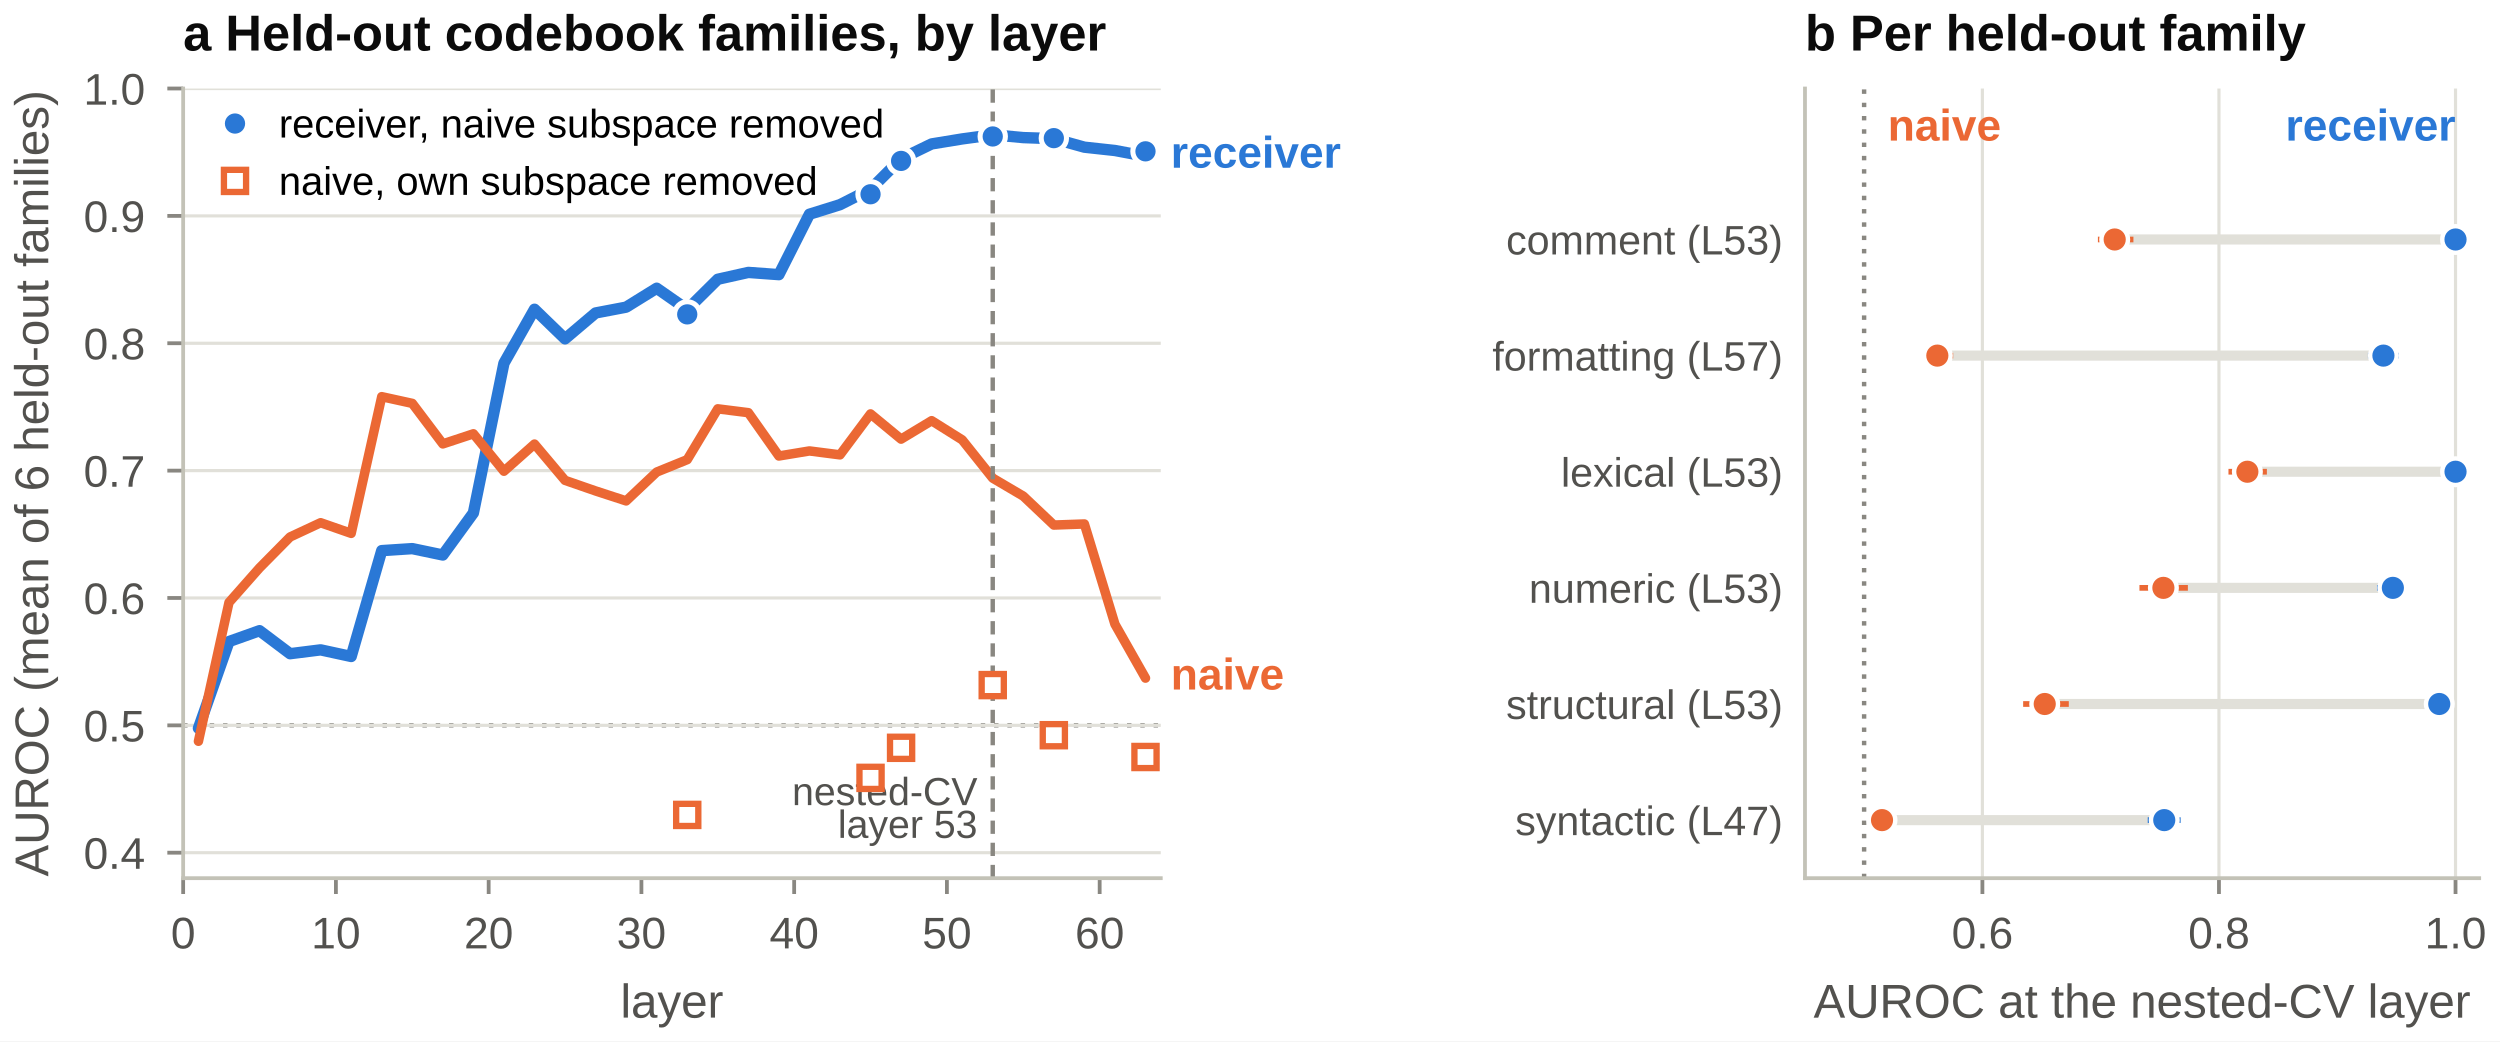
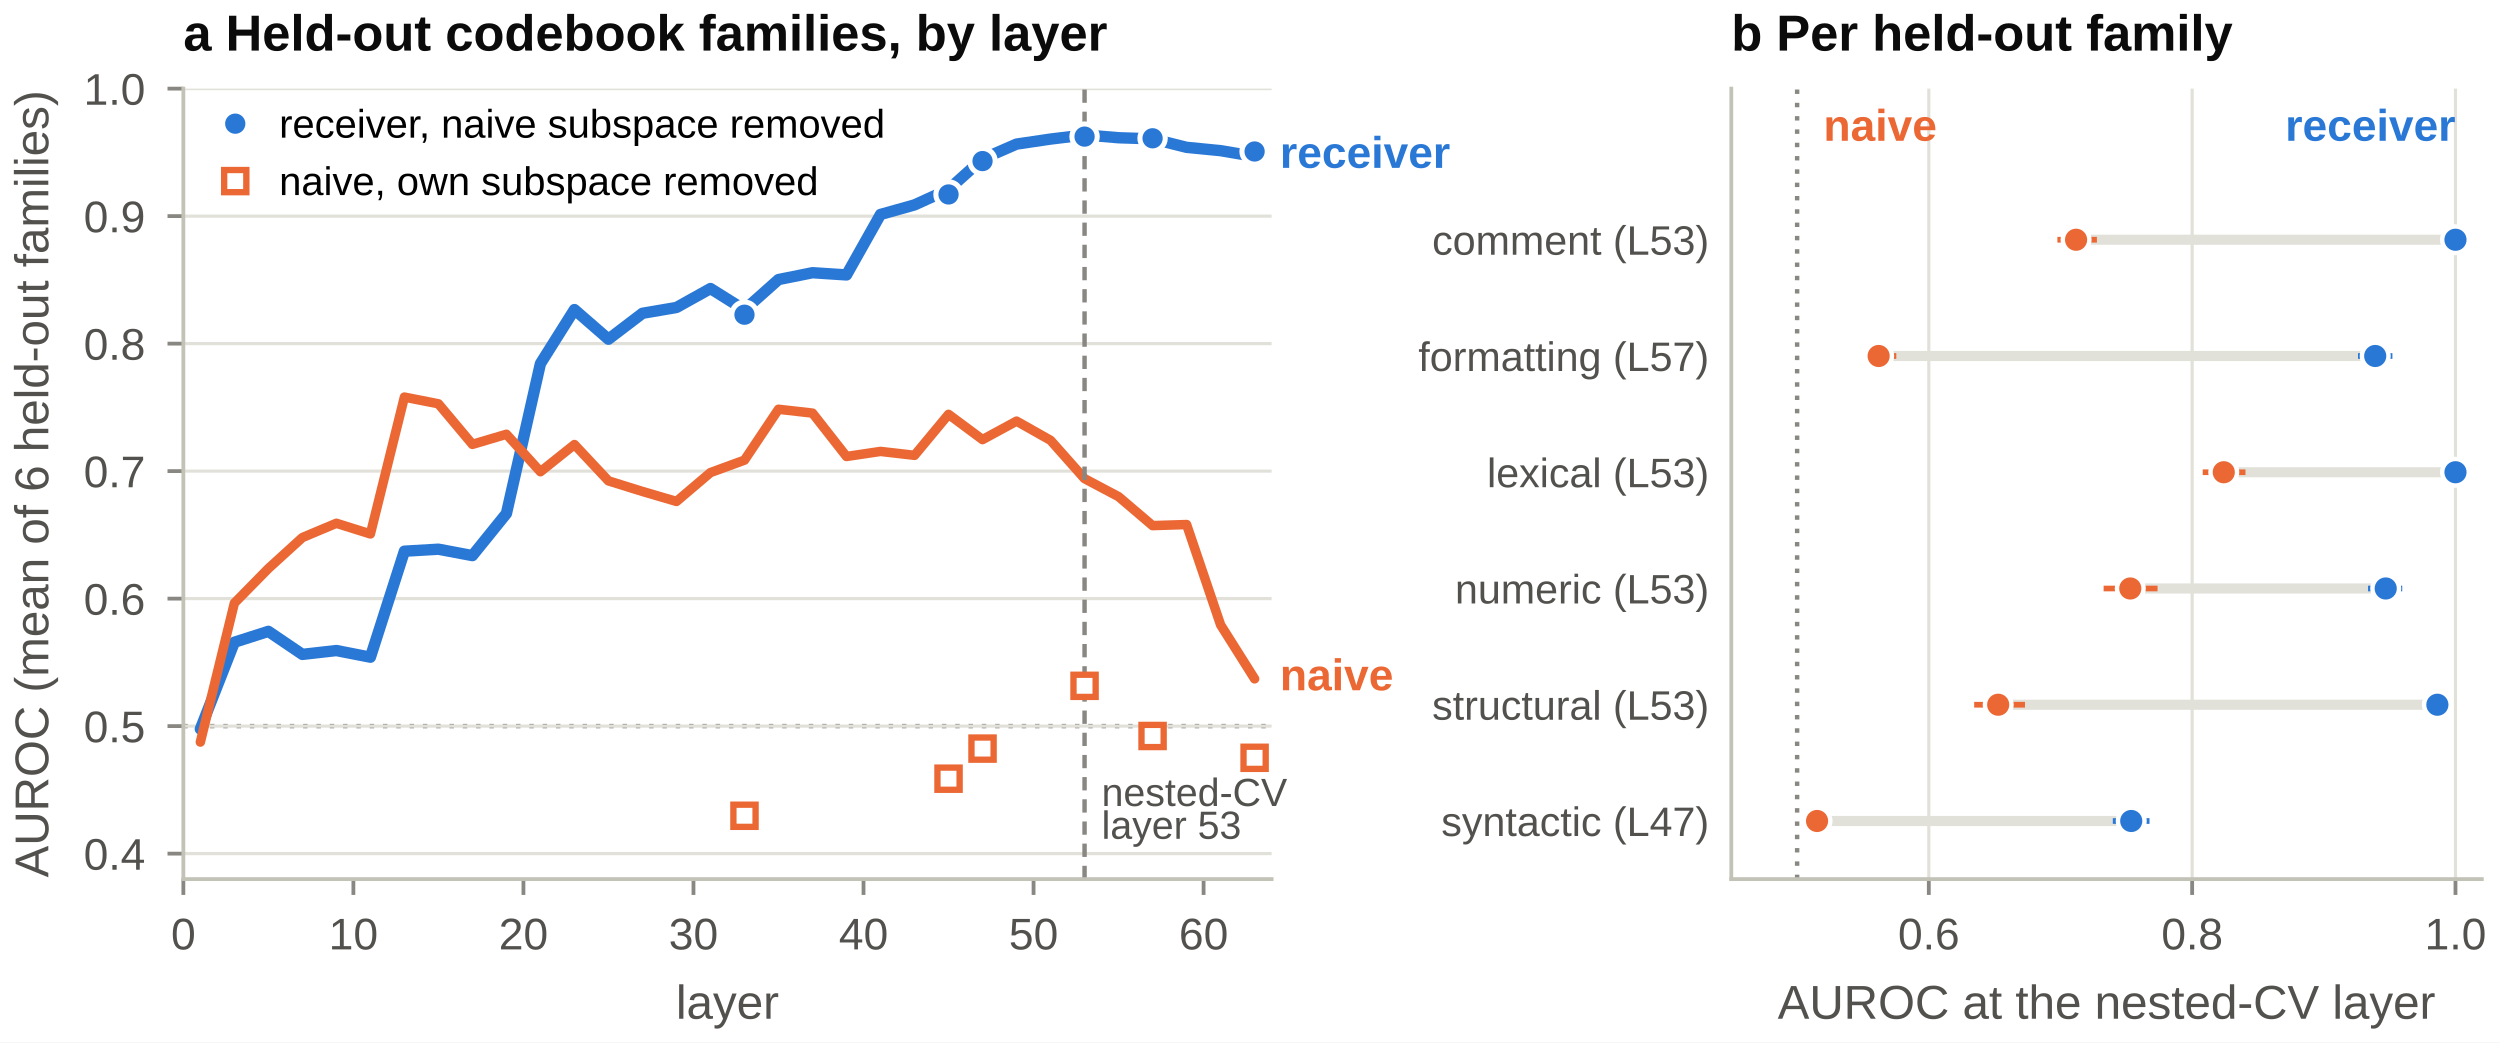
- <svg xmlns="http://www.w3.org/2000/svg" xmlns:xlink="http://www.w3.org/1999/xlink" width="394.921pt" height="164.497pt" viewBox="0 0 394.921 164.497" version="1.1">
+ <svg xmlns="http://www.w3.org/2000/svg" xmlns:xlink="http://www.w3.org/1999/xlink" width="394.502pt" height="164.497pt" viewBox="0 0 394.502 164.497" version="1.1">
  <defs>
    <style type="text/css">*{stroke-linejoin: round; stroke-linecap: butt}</style>
  </defs>
  <g id="figure_1">
    <g id="patch_1">
-       <path d="M -0 164.497  L 394.921 164.497  L 394.921 0  L -0 0  z " style="fill: #ffffff" />
+       <path d="M -0 164.497  L 394.502 164.497  L 394.502 0  L -0 0  z " style="fill: #ffffff" />
    </g>
    <g id="axes_1">
      <g id="patch_2">
-         <path d="M 28.933 138.724  L 183.364 138.724  L 183.364 13.984  L 28.933 13.984  z " style="fill: #ffffff" />
+         <path d="M 28.933 138.724  L 200.66 138.724  L 200.66 13.984  L 28.933 13.984  z " style="fill: #ffffff" />
      </g>
      <g id="line2d_1">
-         <path d="M 28.933 114.581  L 183.364 114.581  " clip-path="url(#p60ae2bd93c)" style="fill: none; stroke-dasharray: 0.7,1.4; stroke-dashoffset: 0; stroke: #898781; stroke-width: 0.7" />
+         <path d="M 28.933 114.581  L 200.66 114.581  " clip-path="url(#pff9b5a82ab)" style="fill: none; stroke-dasharray: 0.7,1.4; stroke-dashoffset: 0; stroke: #898781; stroke-width: 0.7" />
      </g>
      <g id="matplotlib.axis_1">
        <g id="xtick_1">
          <g id="line2d_2">
            <defs>
              <path id="mab112737f5" d="M 0 0  L 0 2.5  " style="stroke: #898781; stroke-width: 0.6" />
            </defs>
            <g>
              <use xlink:href="#mab112737f5" x="28.933" y="138.724" style="fill: #898781; stroke: #898781; stroke-width: 0.6" />
            </g>
          </g>
          <g id="text_1">
            <text style="font-size: 7px; font-family: 'Arial'; text-anchor: middle; fill: #52514e" x="28.933" y="149.82" transform="rotate(-0 28.93297 149.8204)">0</text>
          </g>
        </g>
        <g id="xtick_2">
          <g id="line2d_3">
            <g>
-               <use xlink:href="#mab112737f5" x="53.063" y="138.724" style="fill: #898781; stroke: #898781; stroke-width: 0.6" />
+               <use xlink:href="#mab112737f5" x="55.765" y="138.724" style="fill: #898781; stroke: #898781; stroke-width: 0.6" />
            </g>
          </g>
          <g id="text_2">
-             <text style="font-size: 7px; font-family: 'Arial'; text-anchor: middle; fill: #52514e" x="53.063" y="149.82" transform="rotate(-0 53.06282 149.8204)">10</text>
+             <text style="font-size: 7px; font-family: 'Arial'; text-anchor: middle; fill: #52514e" x="55.765" y="149.82" transform="rotate(-0 55.76537 149.8204)">10</text>
          </g>
        </g>
        <g id="xtick_3">
          <g id="line2d_4">
            <g>
-               <use xlink:href="#mab112737f5" x="77.193" y="138.724" style="fill: #898781; stroke: #898781; stroke-width: 0.6" />
+               <use xlink:href="#mab112737f5" x="82.598" y="138.724" style="fill: #898781; stroke: #898781; stroke-width: 0.6" />
            </g>
          </g>
          <g id="text_3">
-             <text style="font-size: 7px; font-family: 'Arial'; text-anchor: middle; fill: #52514e" x="77.193" y="149.82" transform="rotate(-0 77.19268 149.8204)">20</text>
+             <text style="font-size: 7px; font-family: 'Arial'; text-anchor: middle; fill: #52514e" x="82.598" y="149.82" transform="rotate(-0 82.59776 149.8204)">20</text>
          </g>
        </g>
        <g id="xtick_4">
          <g id="line2d_5">
            <g>
-               <use xlink:href="#mab112737f5" x="101.323" y="138.724" style="fill: #898781; stroke: #898781; stroke-width: 0.6" />
+               <use xlink:href="#mab112737f5" x="109.43" y="138.724" style="fill: #898781; stroke: #898781; stroke-width: 0.6" />
            </g>
          </g>
          <g id="text_4">
-             <text style="font-size: 7px; font-family: 'Arial'; text-anchor: middle; fill: #52514e" x="101.323" y="149.82" transform="rotate(-0 101.3225 149.8204)">30</text>
+             <text style="font-size: 7px; font-family: 'Arial'; text-anchor: middle; fill: #52514e" x="109.43" y="149.82" transform="rotate(-0 109.4302 149.8204)">30</text>
          </g>
        </g>
        <g id="xtick_5">
          <g id="line2d_6">
            <g>
-               <use xlink:href="#mab112737f5" x="125.452" y="138.724" style="fill: #898781; stroke: #898781; stroke-width: 0.6" />
+               <use xlink:href="#mab112737f5" x="136.263" y="138.724" style="fill: #898781; stroke: #898781; stroke-width: 0.6" />
            </g>
          </g>
          <g id="text_5">
-             <text style="font-size: 7px; font-family: 'Arial'; text-anchor: middle; fill: #52514e" x="125.452" y="149.82" transform="rotate(-0 125.4524 149.8204)">40</text>
+             <text style="font-size: 7px; font-family: 'Arial'; text-anchor: middle; fill: #52514e" x="136.263" y="149.82" transform="rotate(-0 136.2626 149.8204)">40</text>
          </g>
        </g>
        <g id="xtick_6">
          <g id="line2d_7">
            <g>
-               <use xlink:href="#mab112737f5" x="149.582" y="138.724" style="fill: #898781; stroke: #898781; stroke-width: 0.6" />
+               <use xlink:href="#mab112737f5" x="163.095" y="138.724" style="fill: #898781; stroke: #898781; stroke-width: 0.6" />
            </g>
          </g>
          <g id="text_6">
-             <text style="font-size: 7px; font-family: 'Arial'; text-anchor: middle; fill: #52514e" x="149.582" y="149.82" transform="rotate(-0 149.5822 149.8204)">50</text>
+             <text style="font-size: 7px; font-family: 'Arial'; text-anchor: middle; fill: #52514e" x="163.095" y="149.82" transform="rotate(-0 163.095 149.8204)">50</text>
          </g>
        </g>
        <g id="xtick_7">
          <g id="line2d_8">
            <g>
-               <use xlink:href="#mab112737f5" x="173.712" y="138.724" style="fill: #898781; stroke: #898781; stroke-width: 0.6" />
+               <use xlink:href="#mab112737f5" x="189.927" y="138.724" style="fill: #898781; stroke: #898781; stroke-width: 0.6" />
            </g>
          </g>
          <g id="text_7">
-             <text style="font-size: 7px; font-family: 'Arial'; text-anchor: middle; fill: #52514e" x="173.712" y="149.82" transform="rotate(-0 173.7121 149.8204)">60</text>
+             <text style="font-size: 7px; font-family: 'Arial'; text-anchor: middle; fill: #52514e" x="189.927" y="149.82" transform="rotate(-0 189.9274 149.8204)">60</text>
          </g>
        </g>
        <g id="text_8">
-           <text style="font-size: 7.5px; font-family: 'Arial'; text-anchor: middle; fill: #52514e" x="106.149" y="160.754" transform="rotate(-0 106.1485 160.7538)">layer</text>
+           <text style="font-size: 7.5px; font-family: 'Arial'; text-anchor: middle; fill: #52514e" x="114.797" y="160.754" transform="rotate(-0 114.7966 160.7538)">layer</text>
        </g>
      </g>
      <g id="matplotlib.axis_2">
        <g id="ytick_1">
          <g id="line2d_9">
-             <path d="M 28.933 134.7  L 183.364 134.7  " clip-path="url(#p60ae2bd93c)" style="fill: none; stroke: #e1e0d9; stroke-width: 0.5; stroke-linecap: round" />
+             <path d="M 28.933 134.7  L 200.66 134.7  " clip-path="url(#pff9b5a82ab)" style="fill: none; stroke: #e1e0d9; stroke-width: 0.5; stroke-linecap: round" />
          </g>
          <g id="line2d_10">
            <defs>
              <path id="medb2f1fa57" d="M 0 0  L -2.5 0  " style="stroke: #898781; stroke-width: 0.6" />
            </defs>
            <g>
              <use xlink:href="#medb2f1fa57" x="28.933" y="134.7" style="fill: #898781; stroke: #898781; stroke-width: 0.6" />
            </g>
          </g>
          <g id="text_9">
            <text style="font-size: 7px; font-family: 'Arial'; text-anchor: end; fill: #52514e" x="22.933" y="137.248" transform="rotate(-0 22.93297 137.2484)">0.4</text>
          </g>
        </g>
        <g id="ytick_2">
          <g id="line2d_11">
-             <path d="M 28.933 114.581  L 183.364 114.581  " clip-path="url(#p60ae2bd93c)" style="fill: none; stroke: #e1e0d9; stroke-width: 0.5; stroke-linecap: round" />
+             <path d="M 28.933 114.581  L 200.66 114.581  " clip-path="url(#pff9b5a82ab)" style="fill: none; stroke: #e1e0d9; stroke-width: 0.5; stroke-linecap: round" />
          </g>
          <g id="line2d_12">
            <g>
              <use xlink:href="#medb2f1fa57" x="28.933" y="114.581" style="fill: #898781; stroke: #898781; stroke-width: 0.6" />
            </g>
          </g>
          <g id="text_10">
            <text style="font-size: 7px; font-family: 'Arial'; text-anchor: end; fill: #52514e" x="22.933" y="117.129" transform="rotate(-0 22.93297 117.1291)">0.5</text>
          </g>
        </g>
        <g id="ytick_3">
          <g id="line2d_13">
-             <path d="M 28.933 94.462  L 183.364 94.462  " clip-path="url(#p60ae2bd93c)" style="fill: none; stroke: #e1e0d9; stroke-width: 0.5; stroke-linecap: round" />
+             <path d="M 28.933 94.462  L 200.66 94.462  " clip-path="url(#pff9b5a82ab)" style="fill: none; stroke: #e1e0d9; stroke-width: 0.5; stroke-linecap: round" />
          </g>
          <g id="line2d_14">
            <g>
              <use xlink:href="#medb2f1fa57" x="28.933" y="94.462" style="fill: #898781; stroke: #898781; stroke-width: 0.6" />
            </g>
          </g>
          <g id="text_11">
            <text style="font-size: 7px; font-family: 'Arial'; text-anchor: end; fill: #52514e" x="22.933" y="97.01" transform="rotate(-0 22.93297 97.00973)">0.6</text>
          </g>
        </g>
        <g id="ytick_4">
          <g id="line2d_15">
-             <path d="M 28.933 74.342  L 183.364 74.342  " clip-path="url(#p60ae2bd93c)" style="fill: none; stroke: #e1e0d9; stroke-width: 0.5; stroke-linecap: round" />
+             <path d="M 28.933 74.342  L 200.66 74.342  " clip-path="url(#pff9b5a82ab)" style="fill: none; stroke: #e1e0d9; stroke-width: 0.5; stroke-linecap: round" />
          </g>
          <g id="line2d_16">
            <g>
              <use xlink:href="#medb2f1fa57" x="28.933" y="74.342" style="fill: #898781; stroke: #898781; stroke-width: 0.6" />
            </g>
          </g>
          <g id="text_12">
            <text style="font-size: 7px; font-family: 'Arial'; text-anchor: end; fill: #52514e" x="22.933" y="76.89" transform="rotate(-0 22.93297 76.89038)">0.7</text>
          </g>
        </g>
        <g id="ytick_5">
          <g id="line2d_17">
-             <path d="M 28.933 54.223  L 183.364 54.223  " clip-path="url(#p60ae2bd93c)" style="fill: none; stroke: #e1e0d9; stroke-width: 0.5; stroke-linecap: round" />
+             <path d="M 28.933 54.223  L 200.66 54.223  " clip-path="url(#pff9b5a82ab)" style="fill: none; stroke: #e1e0d9; stroke-width: 0.5; stroke-linecap: round" />
          </g>
          <g id="line2d_18">
            <g>
              <use xlink:href="#medb2f1fa57" x="28.933" y="54.223" style="fill: #898781; stroke: #898781; stroke-width: 0.6" />
            </g>
          </g>
          <g id="text_13">
            <text style="font-size: 7px; font-family: 'Arial'; text-anchor: end; fill: #52514e" x="22.933" y="56.771" transform="rotate(-0 22.93297 56.77102)">0.8</text>
          </g>
        </g>
        <g id="ytick_6">
          <g id="line2d_19">
-             <path d="M 28.933 34.104  L 183.364 34.104  " clip-path="url(#p60ae2bd93c)" style="fill: none; stroke: #e1e0d9; stroke-width: 0.5; stroke-linecap: round" />
+             <path d="M 28.933 34.104  L 200.66 34.104  " clip-path="url(#pff9b5a82ab)" style="fill: none; stroke: #e1e0d9; stroke-width: 0.5; stroke-linecap: round" />
          </g>
          <g id="line2d_20">
            <g>
              <use xlink:href="#medb2f1fa57" x="28.933" y="34.104" style="fill: #898781; stroke: #898781; stroke-width: 0.6" />
            </g>
          </g>
          <g id="text_14">
            <text style="font-size: 7px; font-family: 'Arial'; text-anchor: end; fill: #52514e" x="22.933" y="36.652" transform="rotate(-0 22.93297 36.65167)">0.9</text>
          </g>
        </g>
        <g id="ytick_7">
          <g id="line2d_21">
-             <path d="M 28.933 13.984  L 183.364 13.984  " clip-path="url(#p60ae2bd93c)" style="fill: none; stroke: #e1e0d9; stroke-width: 0.5; stroke-linecap: round" />
+             <path d="M 28.933 13.984  L 200.66 13.984  " clip-path="url(#pff9b5a82ab)" style="fill: none; stroke: #e1e0d9; stroke-width: 0.5; stroke-linecap: round" />
          </g>
          <g id="line2d_22">
            <g>
              <use xlink:href="#medb2f1fa57" x="28.933" y="13.984" style="fill: #898781; stroke: #898781; stroke-width: 0.6" />
            </g>
          </g>
          <g id="text_15">
            <text style="font-size: 7px; font-family: 'Arial'; text-anchor: end; fill: #52514e" x="22.933" y="16.532" transform="rotate(-0 22.93297 16.53231)">1.0</text>
          </g>
        </g>
        <g id="text_16">
          <text style="font-size: 7.5px; font-family: 'Arial'; text-anchor: middle; fill: #52514e" x="7.624" y="76.354" transform="rotate(-90 7.624453 76.35422)">AUROC (mean of 6 held-out families)</text>
        </g>
      </g>
      <g id="line2d_23">
-         <path d="M 31.346 115.038  L 36.172 101.346  L 40.998 99.629  L 45.824 103.263  L 50.65 102.657  L 55.476 103.704  L 60.302 86.98  L 65.128 86.665  L 69.954 87.674  L 74.78 81.033  L 79.606 57.379  L 84.432 48.853  L 89.258 53.525  L 94.084 49.438  L 98.91 48.52  L 103.736 45.531  L 108.561 48.892  L 113.387 44.114  L 118.213 43.034  L 123.039 43.384  L 127.865 33.841  L 132.691 32.333  L 137.517 29.889  L 142.343 25.077  L 147.169 22.736  L 151.995 21.945  L 156.821 21.292  L 161.647 21.737  L 166.473 21.909  L 171.299 23.25  L 176.125 23.775  L 180.951 24.682  " clip-path="url(#p60ae2bd93c)" style="fill: none; stroke: #2a78d6; stroke-width: 1.8; stroke-linecap: round" />
+         <path d="M 31.616 115.038  L 36.983 101.346  L 42.349 99.629  L 47.716 103.263  L 53.082 102.657  L 58.449 103.704  L 63.815 86.98  L 69.182 86.665  L 74.548 87.674  L 79.915 81.033  L 85.281 57.379  L 90.647 48.853  L 96.014 53.525  L 101.38 49.438  L 106.747 48.52  L 112.113 45.531  L 117.48 48.892  L 122.846 44.114  L 128.213 43.034  L 133.579 43.384  L 138.946 33.841  L 144.312 32.333  L 149.679 29.889  L 155.045 25.077  L 160.412 22.736  L 165.778 21.945  L 171.145 21.292  L 176.511 21.737  L 181.878 21.909  L 187.244 23.25  L 192.611 23.775  L 197.977 24.682  " clip-path="url(#pff9b5a82ab)" style="fill: none; stroke: #2a78d6; stroke-width: 1.8; stroke-linecap: round" />
      </g>
      <g id="line2d_24">
-         <path d="M 31.346 117.096  L 36.172 95.173  L 40.998 89.709  L 45.824 84.824  L 50.65 82.573  L 55.476 84.255  L 60.302 62.661  L 65.128 63.722  L 69.954 70.121  L 74.78 68.527  L 79.606 74.437  L 84.432 70.151  L 89.258 75.881  L 94.084 77.554  L 98.91 79.128  L 103.736 74.57  L 108.561 72.608  L 113.387 64.582  L 118.213 65.189  L 123.039 72.033  L 127.865 71.234  L 132.691 71.852  L 137.517 65.385  L 142.343 69.368  L 147.169 66.456  L 151.995 69.484  L 156.821 75.532  L 161.647 78.374  L 166.473 82.942  L 171.299 82.772  L 176.125 98.606  L 180.951 107.119  " clip-path="url(#p60ae2bd93c)" style="fill: none; stroke: #eb6834; stroke-width: 1.5; stroke-linecap: round" />
+         <path d="M 31.616 117.096  L 36.983 95.173  L 42.349 89.709  L 47.716 84.824  L 53.082 82.573  L 58.449 84.255  L 63.815 62.661  L 69.182 63.722  L 74.548 70.121  L 79.915 68.527  L 85.281 74.437  L 90.647 70.151  L 96.014 75.881  L 101.38 77.554  L 106.747 79.128  L 112.113 74.57  L 117.48 72.608  L 122.846 64.582  L 128.213 65.189  L 133.579 72.033  L 138.946 71.234  L 144.312 71.852  L 149.679 65.385  L 155.045 69.368  L 160.412 66.456  L 165.778 69.484  L 171.145 75.532  L 176.511 78.374  L 181.878 82.942  L 187.244 82.772  L 192.611 98.606  L 197.977 107.119  " clip-path="url(#pff9b5a82ab)" style="fill: none; stroke: #eb6834; stroke-width: 1.5; stroke-linecap: round" />
      </g>
      <g id="line2d_25">
-         <path d="M 156.821 138.724  L 156.821 13.984  " clip-path="url(#p60ae2bd93c)" style="fill: none; stroke-dasharray: 2.1,1.4; stroke-dashoffset: 0; stroke: #898781; stroke-width: 0.7" />
+         <path d="M 171.145 138.724  L 171.145 13.984  " clip-path="url(#pff9b5a82ab)" style="fill: none; stroke-dasharray: 2.1,1.4; stroke-dashoffset: 0; stroke: #898781; stroke-width: 0.7" />
      </g>
      <g id="patch_3">
        <path d="M 28.933 138.724  L 28.933 13.984  " style="fill: none; stroke: #c3c2b7; stroke-width: 0.6; stroke-linejoin: miter; stroke-linecap: square" />
      </g>
      <g id="patch_4">
-         <path d="M 28.933 138.724  L 183.364 138.724  " style="fill: none; stroke: #c3c2b7; stroke-width: 0.6; stroke-linejoin: miter; stroke-linecap: square" />
+         <path d="M 28.933 138.724  L 200.66 138.724  " style="fill: none; stroke: #c3c2b7; stroke-width: 0.6; stroke-linejoin: miter; stroke-linecap: square" />
      </g>
      <g id="text_17">
-         <text style="font-weight: 700; font-size: 7px; font-family: 'Arial'; text-anchor: start; fill: #eb6834" x="184.951" y="108.93" transform="rotate(-0 184.9511 108.9304)">naive</text>
+         <text style="font-weight: 700; font-size: 7px; font-family: 'Arial'; text-anchor: start; fill: #eb6834" x="201.977" y="108.93" transform="rotate(-0 201.9771 108.9304)">naive</text>
      </g>
      <g id="text_18">
-         <text style="font-weight: 700; font-size: 7px; font-family: 'Arial'; text-anchor: start; fill: #2a78d6" x="184.951" y="26.493" transform="rotate(-0 184.9511 26.49324)">receiver</text>
+         <text style="font-weight: 700; font-size: 7px; font-family: 'Arial'; text-anchor: start; fill: #2a78d6" x="201.977" y="26.493" transform="rotate(-0 201.9771 26.49324)">receiver</text>
      </g>
      <g id="text_19">
-         <text style="font-size: 6.2px; font-family: 'Arial'; fill: #52514e" transform="translate(125.1171 127.1855)">nested-CV</text>
-         <text style="font-size: 6.2px; font-family: 'Arial'; fill: #52514e" transform="translate(132.3527 132.3608)">layer 53</text>
+         <text style="font-size: 6.2px; font-family: 'Arial'; fill: #52514e" transform="translate(173.8279 127.1855)">nested-CV</text>
+         <text style="font-size: 6.2px; font-family: 'Arial'; fill: #52514e" transform="translate(173.8279 132.3608)">layer 53</text>
      </g>
      <g id="text_20">
        <text style="font-weight: 700; font-size: 8px; font-family: 'Arial'; text-anchor: start; fill: #0b0b0b" x="28.933" y="7.984" transform="rotate(-0 28.93297 7.984219)">a   Held-out codebook families, by layer</text>
      </g>
      <g id="line2d_26">
        <defs>
          <path id="m38988a4bb2" d="M 0 2  C 0.53 2 1.039 1.789 1.414 1.414  C 1.789 1.039 2 0.53 2 0  C 2 -0.53 1.789 -1.039 1.414 -1.414  C 1.039 -1.789 0.53 -2 0 -2  C -0.53 -2 -1.039 -1.789 -1.414 -1.414  C -1.789 -1.039 -2 -0.53 -2 0  C -2 0.53 -1.789 1.039 -1.414 1.414  C -1.039 1.789 -0.53 2 0 2  z " style="stroke: #ffffff; stroke-width: 0.8" />
        </defs>
-         <g clip-path="url(#p60ae2bd93c)">
-           <use xlink:href="#m38988a4bb2" x="108.561" y="49.662" style="fill: #2a78d6; stroke: #ffffff; stroke-width: 0.8" />
-           <use xlink:href="#m38988a4bb2" x="137.517" y="30.686" style="fill: #2a78d6; stroke: #ffffff; stroke-width: 0.8" />
-           <use xlink:href="#m38988a4bb2" x="142.343" y="25.418" style="fill: #2a78d6; stroke: #ffffff; stroke-width: 0.8" />
-           <use xlink:href="#m38988a4bb2" x="156.821" y="21.557" style="fill: #2a78d6; stroke: #ffffff; stroke-width: 0.8" />
-           <use xlink:href="#m38988a4bb2" x="166.473" y="21.821" style="fill: #2a78d6; stroke: #ffffff; stroke-width: 0.8" />
-           <use xlink:href="#m38988a4bb2" x="180.951" y="23.906" style="fill: #2a78d6; stroke: #ffffff; stroke-width: 0.8" />
+         <g clip-path="url(#pff9b5a82ab)">
+           <use xlink:href="#m38988a4bb2" x="117.48" y="49.662" style="fill: #2a78d6; stroke: #ffffff; stroke-width: 0.8" />
+           <use xlink:href="#m38988a4bb2" x="149.679" y="30.686" style="fill: #2a78d6; stroke: #ffffff; stroke-width: 0.8" />
+           <use xlink:href="#m38988a4bb2" x="155.045" y="25.418" style="fill: #2a78d6; stroke: #ffffff; stroke-width: 0.8" />
+           <use xlink:href="#m38988a4bb2" x="171.145" y="21.557" style="fill: #2a78d6; stroke: #ffffff; stroke-width: 0.8" />
+           <use xlink:href="#m38988a4bb2" x="181.878" y="21.821" style="fill: #2a78d6; stroke: #ffffff; stroke-width: 0.8" />
+           <use xlink:href="#m38988a4bb2" x="197.977" y="23.906" style="fill: #2a78d6; stroke: #ffffff; stroke-width: 0.8" />
        </g>
      </g>
      <g id="line2d_27">
        <defs>
          <path id="m869c637d0b" d="M -1.75 1.75  L 1.75 1.75  L 1.75 -1.75  L -1.75 -1.75  z " style="stroke: #eb6834; stroke-linejoin: miter" />
        </defs>
-         <g clip-path="url(#p60ae2bd93c)">
-           <use xlink:href="#m869c637d0b" x="108.561" y="128.73" style="fill: #ffffff; stroke: #eb6834; stroke-linejoin: miter" />
-           <use xlink:href="#m869c637d0b" x="137.517" y="122.878" style="fill: #ffffff; stroke: #eb6834; stroke-linejoin: miter" />
-           <use xlink:href="#m869c637d0b" x="142.343" y="118.13" style="fill: #ffffff; stroke: #eb6834; stroke-linejoin: miter" />
-           <use xlink:href="#m869c637d0b" x="156.821" y="108.224" style="fill: #ffffff; stroke: #eb6834; stroke-linejoin: miter" />
-           <use xlink:href="#m869c637d0b" x="166.473" y="116.139" style="fill: #ffffff; stroke: #eb6834; stroke-linejoin: miter" />
-           <use xlink:href="#m869c637d0b" x="180.951" y="119.582" style="fill: #ffffff; stroke: #eb6834; stroke-linejoin: miter" />
+         <g clip-path="url(#pff9b5a82ab)">
+           <use xlink:href="#m869c637d0b" x="117.48" y="128.73" style="fill: #ffffff; stroke: #eb6834; stroke-linejoin: miter" />
+           <use xlink:href="#m869c637d0b" x="149.679" y="122.878" style="fill: #ffffff; stroke: #eb6834; stroke-linejoin: miter" />
+           <use xlink:href="#m869c637d0b" x="155.045" y="118.13" style="fill: #ffffff; stroke: #eb6834; stroke-linejoin: miter" />
+           <use xlink:href="#m869c637d0b" x="171.145" y="108.224" style="fill: #ffffff; stroke: #eb6834; stroke-linejoin: miter" />
+           <use xlink:href="#m869c637d0b" x="181.878" y="116.139" style="fill: #ffffff; stroke: #eb6834; stroke-linejoin: miter" />
+           <use xlink:href="#m869c637d0b" x="197.977" y="119.582" style="fill: #ffffff; stroke: #eb6834; stroke-linejoin: miter" />
        </g>
      </g>
      <g id="legend_1">
        <g id="line2d_28">
          <g>
            <use xlink:href="#m38988a4bb2" x="37.123" y="19.516" style="fill: #2a78d6; stroke: #ffffff; stroke-width: 0.8" />
          </g>
        </g>
        <g id="text_21">
          <text style="font-size: 6.3px; font-family: 'Arial'; text-anchor: start" x="44.053" y="21.721" transform="rotate(-0 44.05297 21.72079)">receiver, naive subspace removed</text>
        </g>
        <g id="line2d_29">
          <g>
            <use xlink:href="#m869c637d0b" x="37.123" y="28.578" style="fill: #ffffff; stroke: #eb6834; stroke-linejoin: miter" />
          </g>
        </g>
        <g id="text_22">
          <text style="font-size: 6.3px; font-family: 'Arial'; text-anchor: start" x="44.053" y="30.783" transform="rotate(-0 44.05297 30.78319)">naive, own subspace removed</text>
        </g>
      </g>
    </g>
    <g id="axes_2">
      <g id="patch_5">
-         <path d="M 285.129 138.724  L 391.633 138.724  L 391.633 13.984  L 285.129 13.984  z " style="fill: #ffffff" />
+         <path d="M 273.2 138.724  L 391.633 138.724  L 391.633 13.984  L 273.2 13.984  z " style="fill: #ffffff" />
      </g>
      <g id="line2d_30">
-         <path d="M 334.056 37.832  L 387.896 37.832  " clip-path="url(#p1c1aa2a508)" style="fill: none; stroke: #e1e0d9; stroke-width: 1.6" />
+         <path d="M 327.607 37.832  L 387.477 37.832  " clip-path="url(#pe7e787b18c)" style="fill: none; stroke: #e1e0d9; stroke-width: 1.6" />
      </g>
      <g id="line2d_31">
-         <path d="M 306.037 56.176  L 376.505 56.176  " clip-path="url(#p1c1aa2a508)" style="fill: none; stroke: #e1e0d9; stroke-width: 1.6" />
+         <path d="M 296.451 56.176  L 374.811 56.176  " clip-path="url(#pe7e787b18c)" style="fill: none; stroke: #e1e0d9; stroke-width: 1.6" />
      </g>
      <g id="line2d_32">
-         <path d="M 355.013 74.52  L 387.896 74.52  " clip-path="url(#p1c1aa2a508)" style="fill: none; stroke: #e1e0d9; stroke-width: 1.6" />
+         <path d="M 350.911 74.52  L 387.477 74.52  " clip-path="url(#pe7e787b18c)" style="fill: none; stroke: #e1e0d9; stroke-width: 1.6" />
      </g>
      <g id="line2d_33">
-         <path d="M 341.747 92.864  L 377.997 92.864  " clip-path="url(#p1c1aa2a508)" style="fill: none; stroke: #e1e0d9; stroke-width: 1.6" />
+         <path d="M 336.16 92.864  L 376.469 92.864  " clip-path="url(#pe7e787b18c)" style="fill: none; stroke: #e1e0d9; stroke-width: 1.6" />
      </g>
      <g id="line2d_34">
-         <path d="M 323.003 111.208  L 385.326 111.208  " clip-path="url(#p1c1aa2a508)" style="fill: none; stroke: #e1e0d9; stroke-width: 1.6" />
+         <path d="M 315.317 111.208  L 384.62 111.208  " clip-path="url(#pe7e787b18c)" style="fill: none; stroke: #e1e0d9; stroke-width: 1.6" />
      </g>
      <g id="line2d_35">
-         <path d="M 297.299 129.552  L 341.883 129.552  " clip-path="url(#p1c1aa2a508)" style="fill: none; stroke: #e1e0d9; stroke-width: 1.6" />
+         <path d="M 286.733 129.552  L 336.311 129.552  " clip-path="url(#pe7e787b18c)" style="fill: none; stroke: #e1e0d9; stroke-width: 1.6" />
      </g>
      <g id="matplotlib.axis_3">
        <g id="xtick_8">
          <g id="line2d_36">
-             <path d="M 313.156 138.724  L 313.156 13.984  " clip-path="url(#p1c1aa2a508)" style="fill: none; stroke: #e1e0d9; stroke-width: 0.5; stroke-linecap: round" />
+             <path d="M 304.367 138.724  L 304.367 13.984  " clip-path="url(#pe7e787b18c)" style="fill: none; stroke: #e1e0d9; stroke-width: 0.5; stroke-linecap: round" />
          </g>
          <g id="line2d_37">
            <g>
-               <use xlink:href="#mab112737f5" x="313.156" y="138.724" style="fill: #898781; stroke: #898781; stroke-width: 0.6" />
+               <use xlink:href="#mab112737f5" x="304.367" y="138.724" style="fill: #898781; stroke: #898781; stroke-width: 0.6" />
            </g>
          </g>
          <g id="text_23">
-             <text style="font-size: 7px; font-family: 'Arial'; text-anchor: middle; fill: #52514e" x="313.156" y="149.82" transform="rotate(-0 313.1562 149.8204)">0.6</text>
+             <text style="font-size: 7px; font-family: 'Arial'; text-anchor: middle; fill: #52514e" x="304.367" y="149.82" transform="rotate(-0 304.3668 149.8204)">0.6</text>
          </g>
        </g>
        <g id="xtick_9">
          <g id="line2d_38">
-             <path d="M 350.526 138.724  L 350.526 13.984  " clip-path="url(#p1c1aa2a508)" style="fill: none; stroke: #e1e0d9; stroke-width: 0.5; stroke-linecap: round" />
+             <path d="M 345.922 138.724  L 345.922 13.984  " clip-path="url(#pe7e787b18c)" style="fill: none; stroke: #e1e0d9; stroke-width: 0.5; stroke-linecap: round" />
          </g>
          <g id="line2d_39">
            <g>
-               <use xlink:href="#mab112737f5" x="350.526" y="138.724" style="fill: #898781; stroke: #898781; stroke-width: 0.6" />
+               <use xlink:href="#mab112737f5" x="345.922" y="138.724" style="fill: #898781; stroke: #898781; stroke-width: 0.6" />
            </g>
          </g>
          <g id="text_24">
-             <text style="font-size: 7px; font-family: 'Arial'; text-anchor: middle; fill: #52514e" x="350.526" y="149.82" transform="rotate(-0 350.5261 149.8204)">0.8</text>
+             <text style="font-size: 7px; font-family: 'Arial'; text-anchor: middle; fill: #52514e" x="345.922" y="149.82" transform="rotate(-0 345.9221 149.8204)">0.8</text>
          </g>
        </g>
        <g id="xtick_10">
          <g id="line2d_40">
-             <path d="M 387.896 138.724  L 387.896 13.984  " clip-path="url(#p1c1aa2a508)" style="fill: none; stroke: #e1e0d9; stroke-width: 0.5; stroke-linecap: round" />
+             <path d="M 387.477 138.724  L 387.477 13.984  " clip-path="url(#pe7e787b18c)" style="fill: none; stroke: #e1e0d9; stroke-width: 0.5; stroke-linecap: round" />
          </g>
          <g id="line2d_41">
            <g>
-               <use xlink:href="#mab112737f5" x="387.896" y="138.724" style="fill: #898781; stroke: #898781; stroke-width: 0.6" />
+               <use xlink:href="#mab112737f5" x="387.477" y="138.724" style="fill: #898781; stroke: #898781; stroke-width: 0.6" />
            </g>
          </g>
          <g id="text_25">
-             <text style="font-size: 7px; font-family: 'Arial'; text-anchor: middle; fill: #52514e" x="387.896" y="149.82" transform="rotate(-0 387.896 149.8204)">1.0</text>
+             <text style="font-size: 7px; font-family: 'Arial'; text-anchor: middle; fill: #52514e" x="387.477" y="149.82" transform="rotate(-0 387.4774 149.8204)">1.0</text>
          </g>
        </g>
        <g id="text_26">
-           <text style="font-size: 7.5px; font-family: 'Arial'; text-anchor: middle; fill: #52514e" x="338.381" y="160.758" transform="rotate(-0 338.3809 160.758)">AUROC at the nested-CV layer</text>
+           <text style="font-size: 7.5px; font-family: 'Arial'; text-anchor: middle; fill: #52514e" x="332.417" y="160.758" transform="rotate(-0 332.4166 160.758)">AUROC at the nested-CV layer</text>
        </g>
      </g>
      <g id="matplotlib.axis_4">
        <g id="ytick_8">
          <g id="line2d_42" />
          <g id="text_27">
-             <text style="font-size: 6.5px; font-family: 'Arial'; text-anchor: end; fill: #52514e" x="281.629" y="40.198" transform="rotate(-0 281.6288 40.19766)">comment  (L53)</text>
+             <text style="font-size: 6.5px; font-family: 'Arial'; text-anchor: end; fill: #52514e" x="269.7" y="40.198" transform="rotate(-0 269.7003 40.19766)">comment  (L53)</text>
          </g>
        </g>
        <g id="ytick_9">
          <g id="line2d_43" />
          <g id="text_28">
-             <text style="font-size: 6.5px; font-family: 'Arial'; text-anchor: end; fill: #52514e" x="281.629" y="58.542" transform="rotate(-0 281.6288 58.54178)">formatting  (L57)</text>
+             <text style="font-size: 6.5px; font-family: 'Arial'; text-anchor: end; fill: #52514e" x="269.7" y="58.542" transform="rotate(-0 269.7003 58.54178)">formatting  (L57)</text>
          </g>
        </g>
        <g id="ytick_10">
          <g id="line2d_44" />
          <g id="text_29">
-             <text style="font-size: 6.5px; font-family: 'Arial'; text-anchor: end; fill: #52514e" x="281.629" y="76.886" transform="rotate(-0 281.6288 76.8859)">lexical  (L53)</text>
+             <text style="font-size: 6.5px; font-family: 'Arial'; text-anchor: end; fill: #52514e" x="269.7" y="76.886" transform="rotate(-0 269.7003 76.8859)">lexical  (L53)</text>
          </g>
        </g>
        <g id="ytick_11">
          <g id="line2d_45" />
          <g id="text_30">
-             <text style="font-size: 6.5px; font-family: 'Arial'; text-anchor: end; fill: #52514e" x="281.629" y="95.23" transform="rotate(-0 281.6288 95.23001)">numeric  (L53)</text>
+             <text style="font-size: 6.5px; font-family: 'Arial'; text-anchor: end; fill: #52514e" x="269.7" y="95.23" transform="rotate(-0 269.7003 95.23001)">numeric  (L53)</text>
          </g>
        </g>
        <g id="ytick_12">
          <g id="line2d_46" />
          <g id="text_31">
-             <text style="font-size: 6.5px; font-family: 'Arial'; text-anchor: end; fill: #52514e" x="281.629" y="113.574" transform="rotate(-0 281.6288 113.5741)">structural  (L53)</text>
+             <text style="font-size: 6.5px; font-family: 'Arial'; text-anchor: end; fill: #52514e" x="269.7" y="113.574" transform="rotate(-0 269.7003 113.5741)">structural  (L53)</text>
          </g>
        </g>
        <g id="ytick_13">
          <g id="line2d_47" />
          <g id="text_32">
-             <text style="font-size: 6.5px; font-family: 'Arial'; text-anchor: end; fill: #52514e" x="281.629" y="131.918" transform="rotate(-0 281.6288 131.9182)">syntactic  (L47)</text>
+             <text style="font-size: 6.5px; font-family: 'Arial'; text-anchor: end; fill: #52514e" x="269.7" y="131.918" transform="rotate(-0 269.7003 131.9182)">syntactic  (L47)</text>
          </g>
        </g>
      </g>
      <g id="line2d_48">
-         <path d="M 294.471 138.724  L 294.471 13.984  " clip-path="url(#p1c1aa2a508)" style="fill: none; stroke-dasharray: 0.7,1.4; stroke-dashoffset: 0; stroke: #898781; stroke-width: 0.7" />
+         <path d="M 283.589 138.724  L 283.589 13.984  " clip-path="url(#pe7e787b18c)" style="fill: none; stroke-dasharray: 0.7,1.4; stroke-dashoffset: 0; stroke: #898781; stroke-width: 0.7" />
      </g>
      <g id="patch_6">
-         <path d="M 285.129 138.724  L 285.129 13.984  " style="fill: none; stroke: #c3c2b7; stroke-width: 0.6; stroke-linejoin: miter; stroke-linecap: square" />
+         <path d="M 273.2 138.724  L 273.2 13.984  " style="fill: none; stroke: #c3c2b7; stroke-width: 0.6; stroke-linejoin: miter; stroke-linecap: square" />
      </g>
      <g id="patch_7">
-         <path d="M 285.129 138.724  L 391.633 138.724  " style="fill: none; stroke: #c3c2b7; stroke-width: 0.6; stroke-linejoin: miter; stroke-linecap: square" />
+         <path d="M 273.2 138.724  L 391.633 138.724  " style="fill: none; stroke: #c3c2b7; stroke-width: 0.6; stroke-linejoin: miter; stroke-linecap: square" />
      </g>
      <g id="LineCollection_1">
-         <path d="M 387.896 37.832  L 387.896 37.832  " clip-path="url(#p1c1aa2a508)" style="fill: none; stroke: #2a78d6; stroke-width: 0.9" />
+         <path d="M 387.477 37.832  L 387.477 37.832  " clip-path="url(#pe7e787b18c)" style="fill: none; stroke: #2a78d6; stroke-width: 0.9" />
      </g>
      <g id="LineCollection_2">
-         <path d="M 331.403 37.832  L 337.013 37.832  " clip-path="url(#p1c1aa2a508)" style="fill: none; stroke: #eb6834; stroke-width: 0.9" />
+         <path d="M 324.657 37.832  L 330.895 37.832  " clip-path="url(#pe7e787b18c)" style="fill: none; stroke: #eb6834; stroke-width: 0.9" />
      </g>
      <g id="LineCollection_3">
-         <path d="M 374.062 56.176  L 378.945 56.176  " clip-path="url(#p1c1aa2a508)" style="fill: none; stroke: #2a78d6; stroke-width: 0.9" />
+         <path d="M 372.094 56.176  L 377.524 56.176  " clip-path="url(#pe7e787b18c)" style="fill: none; stroke: #2a78d6; stroke-width: 0.9" />
      </g>
      <g id="LineCollection_4">
-         <path d="M 304.043 56.176  L 308.542 56.176  " clip-path="url(#p1c1aa2a508)" style="fill: none; stroke: #eb6834; stroke-width: 0.9" />
+         <path d="M 294.233 56.176  L 299.236 56.176  " clip-path="url(#pe7e787b18c)" style="fill: none; stroke: #eb6834; stroke-width: 0.9" />
      </g>
      <g id="LineCollection_5">
-         <path d="M 387.896 74.52  L 387.896 74.52  " clip-path="url(#p1c1aa2a508)" style="fill: none; stroke: #2a78d6; stroke-width: 0.9" />
+         <path d="M 387.477 74.52  L 387.477 74.52  " clip-path="url(#pe7e787b18c)" style="fill: none; stroke: #2a78d6; stroke-width: 0.9" />
      </g>
      <g id="LineCollection_6">
-         <path d="M 352.027 74.52  L 358.095 74.52  " clip-path="url(#p1c1aa2a508)" style="fill: none; stroke: #eb6834; stroke-width: 0.9" />
+         <path d="M 347.591 74.52  L 354.339 74.52  " clip-path="url(#pe7e787b18c)" style="fill: none; stroke: #eb6834; stroke-width: 0.9" />
      </g>
      <g id="LineCollection_7">
-         <path d="M 375.488 92.864  L 380.34 92.864  " clip-path="url(#p1c1aa2a508)" style="fill: none; stroke: #2a78d6; stroke-width: 0.9" />
+         <path d="M 373.68 92.864  L 379.075 92.864  " clip-path="url(#pe7e787b18c)" style="fill: none; stroke: #2a78d6; stroke-width: 0.9" />
      </g>
      <g id="LineCollection_8">
-         <path d="M 337.964 92.864  L 345.616 92.864  " clip-path="url(#p1c1aa2a508)" style="fill: none; stroke: #eb6834; stroke-width: 0.9" />
+         <path d="M 331.953 92.864  L 340.463 92.864  " clip-path="url(#pe7e787b18c)" style="fill: none; stroke: #eb6834; stroke-width: 0.9" />
      </g>
      <g id="LineCollection_9">
-         <path d="M 384.504 111.208  L 386.036 111.208  " clip-path="url(#p1c1aa2a508)" style="fill: none; stroke: #2a78d6; stroke-width: 0.9" />
+         <path d="M 383.705 111.208  L 385.409 111.208  " clip-path="url(#pe7e787b18c)" style="fill: none; stroke: #2a78d6; stroke-width: 0.9" />
      </g>
      <g id="LineCollection_10">
-         <path d="M 319.593 111.208  L 326.806 111.208  " clip-path="url(#p1c1aa2a508)" style="fill: none; stroke: #eb6834; stroke-width: 0.9" />
+         <path d="M 311.525 111.208  L 319.545 111.208  " clip-path="url(#pe7e787b18c)" style="fill: none; stroke: #eb6834; stroke-width: 0.9" />
      </g>
      <g id="LineCollection_11">
-         <path d="M 339.271 129.552  L 344.476 129.552  " clip-path="url(#p1c1aa2a508)" style="fill: none; stroke: #2a78d6; stroke-width: 0.9" />
+         <path d="M 333.406 129.552  L 339.194 129.552  " clip-path="url(#pe7e787b18c)" style="fill: none; stroke: #2a78d6; stroke-width: 0.9" />
      </g>
      <g id="LineCollection_12">
-         <path d="M 295.264 129.552  L 299.267 129.552  " clip-path="url(#p1c1aa2a508)" style="fill: none; stroke: #eb6834; stroke-width: 0.9" />
+         <path d="M 284.47 129.552  L 288.922 129.552  " clip-path="url(#pe7e787b18c)" style="fill: none; stroke: #eb6834; stroke-width: 0.9" />
      </g>
      <g id="text_33">
-         <text style="font-weight: 700; font-size: 7px; font-family: 'Arial'; text-anchor: start; fill: #eb6834" x="298.208" y="22.216" transform="rotate(-0 298.2082 22.21618)">naive</text>
+         <text style="font-weight: 700; font-size: 7px; font-family: 'Arial'; text-anchor: start; fill: #eb6834" x="287.745" y="22.216" transform="rotate(-0 287.7447 22.21618)">naive</text>
      </g>
      <g id="text_34">
-         <text style="font-weight: 700; font-size: 7px; font-family: 'Arial'; text-anchor: end; fill: #2a78d6" x="387.896" y="22.216" transform="rotate(-0 387.896 22.21618)">receiver</text>
+         <text style="font-weight: 700; font-size: 7px; font-family: 'Arial'; text-anchor: end; fill: #2a78d6" x="387.477" y="22.216" transform="rotate(-0 387.4774 22.21618)">receiver</text>
      </g>
      <g id="text_35">
-         <text style="font-weight: 700; font-size: 8px; font-family: 'Arial'; text-anchor: start; fill: #0b0b0b" x="285.129" y="7.984" transform="rotate(-0 285.1288 7.984219)">b   Per held-out family</text>
+         <text style="font-weight: 700; font-size: 8px; font-family: 'Arial'; text-anchor: start; fill: #0b0b0b" x="273.2" y="7.984" transform="rotate(-0 273.2003 7.984219)">b   Per held-out family</text>
      </g>
      <g id="line2d_49">
        <defs>
          <path id="m88b7810b75" d="M 0 2.1  C 0.557 2.1 1.091 1.879 1.485 1.485  C 1.879 1.091 2.1 0.557 2.1 0  C 2.1 -0.557 1.879 -1.091 1.485 -1.485  C 1.091 -1.879 0.557 -2.1 0 -2.1  C -0.557 -2.1 -1.091 -1.879 -1.485 -1.485  C -1.879 -1.091 -2.1 -0.557 -2.1 0  C -2.1 0.557 -1.879 1.091 -1.485 1.485  C -1.091 1.879 -0.557 2.1 0 2.1  z " style="stroke: #ffffff; stroke-width: 0.7" />
        </defs>
-         <g clip-path="url(#p1c1aa2a508)">
-           <use xlink:href="#m88b7810b75" x="387.896" y="37.832" style="fill: #2a78d6; stroke: #ffffff; stroke-width: 0.7" />
+         <g clip-path="url(#pe7e787b18c)">
+           <use xlink:href="#m88b7810b75" x="387.477" y="37.832" style="fill: #2a78d6; stroke: #ffffff; stroke-width: 0.7" />
        </g>
      </g>
      <g id="line2d_50">
        <defs>
          <path id="m1b995ded2f" d="M 0 2.1  C 0.557 2.1 1.091 1.879 1.485 1.485  C 1.879 1.091 2.1 0.557 2.1 0  C 2.1 -0.557 1.879 -1.091 1.485 -1.485  C 1.091 -1.879 0.557 -2.1 0 -2.1  C -0.557 -2.1 -1.091 -1.879 -1.485 -1.485  C -1.879 -1.091 -2.1 -0.557 -2.1 0  C -2.1 0.557 -1.879 1.091 -1.485 1.485  C -1.091 1.879 -0.557 2.1 0 2.1  z " style="stroke: #ffffff; stroke-width: 0.7" />
        </defs>
-         <g clip-path="url(#p1c1aa2a508)">
-           <use xlink:href="#m1b995ded2f" x="334.056" y="37.832" style="fill: #eb6834; stroke: #ffffff; stroke-width: 0.7" />
+         <g clip-path="url(#pe7e787b18c)">
+           <use xlink:href="#m1b995ded2f" x="327.607" y="37.832" style="fill: #eb6834; stroke: #ffffff; stroke-width: 0.7" />
        </g>
      </g>
      <g id="line2d_51">
-         <g clip-path="url(#p1c1aa2a508)">
-           <use xlink:href="#m88b7810b75" x="376.505" y="56.176" style="fill: #2a78d6; stroke: #ffffff; stroke-width: 0.7" />
+         <g clip-path="url(#pe7e787b18c)">
+           <use xlink:href="#m88b7810b75" x="374.811" y="56.176" style="fill: #2a78d6; stroke: #ffffff; stroke-width: 0.7" />
        </g>
      </g>
      <g id="line2d_52">
-         <g clip-path="url(#p1c1aa2a508)">
-           <use xlink:href="#m1b995ded2f" x="306.037" y="56.176" style="fill: #eb6834; stroke: #ffffff; stroke-width: 0.7" />
+         <g clip-path="url(#pe7e787b18c)">
+           <use xlink:href="#m1b995ded2f" x="296.451" y="56.176" style="fill: #eb6834; stroke: #ffffff; stroke-width: 0.7" />
        </g>
      </g>
      <g id="line2d_53">
-         <g clip-path="url(#p1c1aa2a508)">
-           <use xlink:href="#m88b7810b75" x="387.896" y="74.52" style="fill: #2a78d6; stroke: #ffffff; stroke-width: 0.7" />
+         <g clip-path="url(#pe7e787b18c)">
+           <use xlink:href="#m88b7810b75" x="387.477" y="74.52" style="fill: #2a78d6; stroke: #ffffff; stroke-width: 0.7" />
        </g>
      </g>
      <g id="line2d_54">
-         <g clip-path="url(#p1c1aa2a508)">
-           <use xlink:href="#m1b995ded2f" x="355.013" y="74.52" style="fill: #eb6834; stroke: #ffffff; stroke-width: 0.7" />
+         <g clip-path="url(#pe7e787b18c)">
+           <use xlink:href="#m1b995ded2f" x="350.911" y="74.52" style="fill: #eb6834; stroke: #ffffff; stroke-width: 0.7" />
        </g>
      </g>
      <g id="line2d_55">
-         <g clip-path="url(#p1c1aa2a508)">
-           <use xlink:href="#m88b7810b75" x="377.997" y="92.864" style="fill: #2a78d6; stroke: #ffffff; stroke-width: 0.7" />
+         <g clip-path="url(#pe7e787b18c)">
+           <use xlink:href="#m88b7810b75" x="376.469" y="92.864" style="fill: #2a78d6; stroke: #ffffff; stroke-width: 0.7" />
        </g>
      </g>
      <g id="line2d_56">
-         <g clip-path="url(#p1c1aa2a508)">
-           <use xlink:href="#m1b995ded2f" x="341.747" y="92.864" style="fill: #eb6834; stroke: #ffffff; stroke-width: 0.7" />
+         <g clip-path="url(#pe7e787b18c)">
+           <use xlink:href="#m1b995ded2f" x="336.16" y="92.864" style="fill: #eb6834; stroke: #ffffff; stroke-width: 0.7" />
        </g>
      </g>
      <g id="line2d_57">
-         <g clip-path="url(#p1c1aa2a508)">
-           <use xlink:href="#m88b7810b75" x="385.326" y="111.208" style="fill: #2a78d6; stroke: #ffffff; stroke-width: 0.7" />
+         <g clip-path="url(#pe7e787b18c)">
+           <use xlink:href="#m88b7810b75" x="384.62" y="111.208" style="fill: #2a78d6; stroke: #ffffff; stroke-width: 0.7" />
        </g>
      </g>
      <g id="line2d_58">
-         <g clip-path="url(#p1c1aa2a508)">
-           <use xlink:href="#m1b995ded2f" x="323.003" y="111.208" style="fill: #eb6834; stroke: #ffffff; stroke-width: 0.7" />
+         <g clip-path="url(#pe7e787b18c)">
+           <use xlink:href="#m1b995ded2f" x="315.317" y="111.208" style="fill: #eb6834; stroke: #ffffff; stroke-width: 0.7" />
        </g>
      </g>
      <g id="line2d_59">
-         <g clip-path="url(#p1c1aa2a508)">
-           <use xlink:href="#m88b7810b75" x="341.883" y="129.552" style="fill: #2a78d6; stroke: #ffffff; stroke-width: 0.7" />
+         <g clip-path="url(#pe7e787b18c)">
+           <use xlink:href="#m88b7810b75" x="336.311" y="129.552" style="fill: #2a78d6; stroke: #ffffff; stroke-width: 0.7" />
        </g>
      </g>
      <g id="line2d_60">
-         <g clip-path="url(#p1c1aa2a508)">
-           <use xlink:href="#m1b995ded2f" x="297.299" y="129.552" style="fill: #eb6834; stroke: #ffffff; stroke-width: 0.7" />
+         <g clip-path="url(#pe7e787b18c)">
+           <use xlink:href="#m1b995ded2f" x="286.733" y="129.552" style="fill: #eb6834; stroke: #ffffff; stroke-width: 0.7" />
        </g>
      </g>
    </g>
  </g>
  <defs>
-     <clipPath id="p60ae2bd93c">
-       <rect x="28.933" y="13.984" width="154.431" height="124.74" />
+     <clipPath id="pff9b5a82ab">
+       <rect x="28.933" y="13.984" width="171.727" height="124.74" />
    </clipPath>
-     <clipPath id="p1c1aa2a508">
-       <rect x="285.129" y="13.984" width="106.504" height="124.74" />
+     <clipPath id="pe7e787b18c">
+       <rect x="273.2" y="13.984" width="118.433" height="124.74" />
    </clipPath>
  </defs>
</svg>
